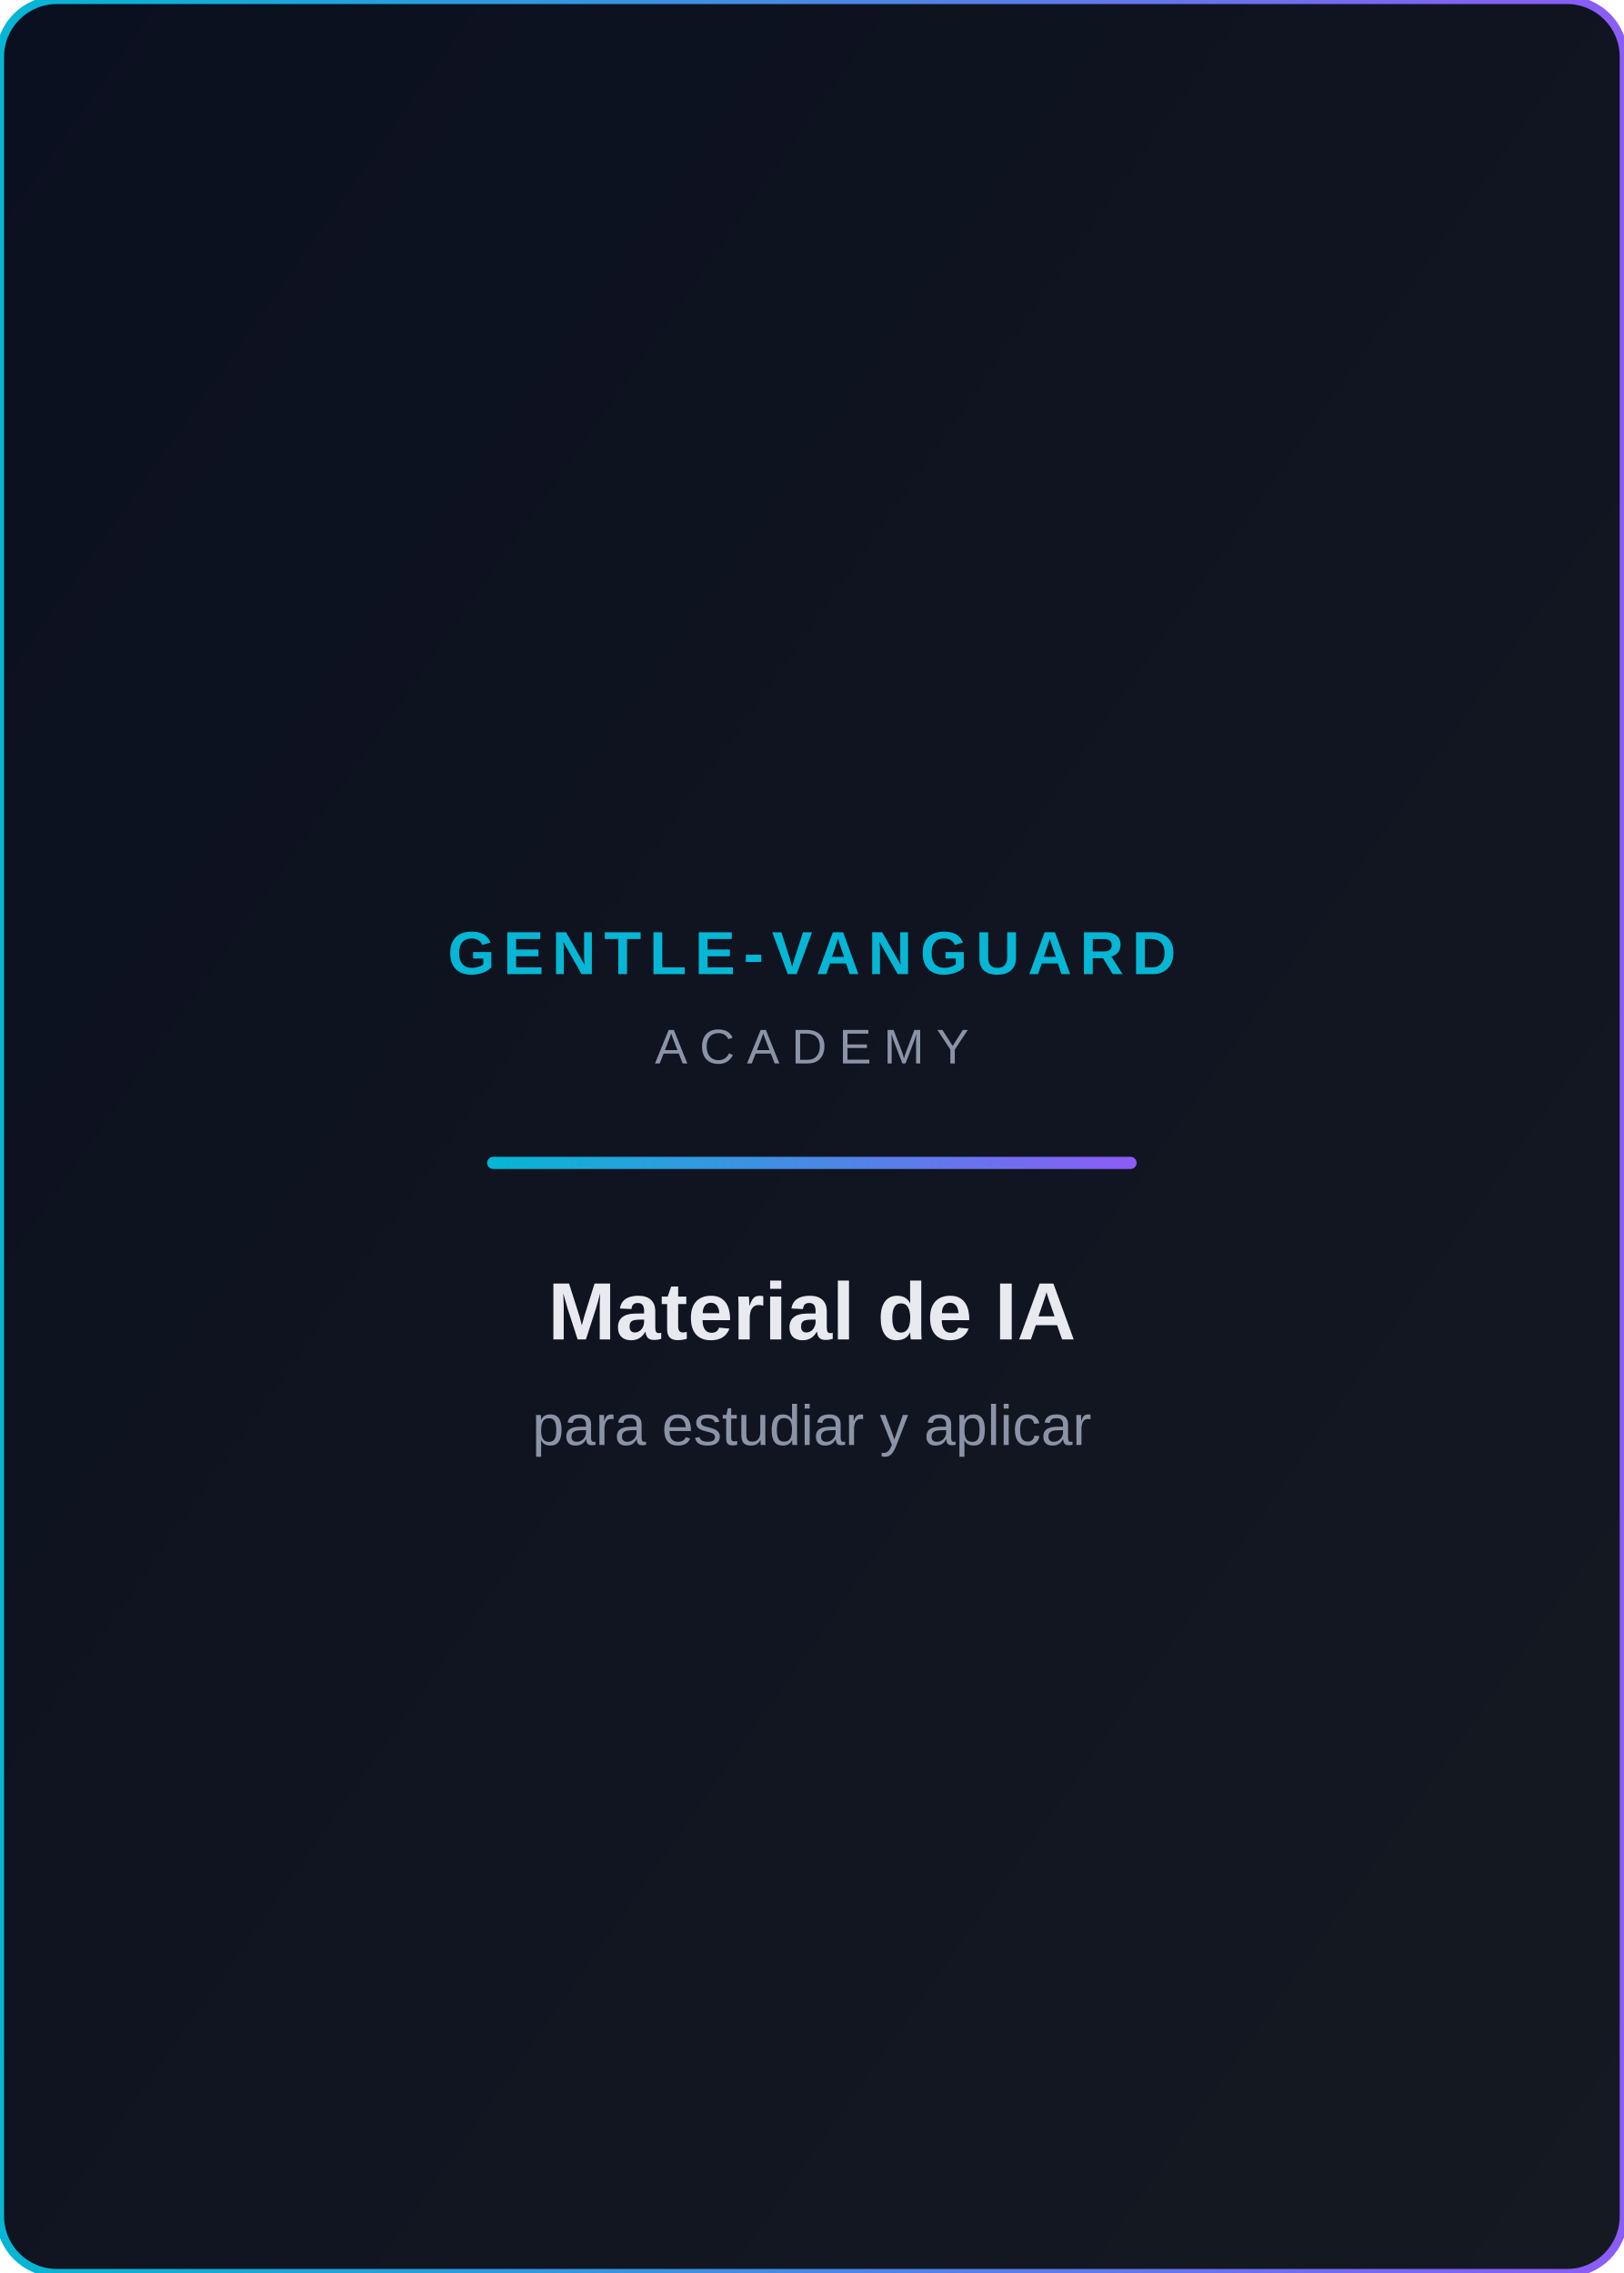
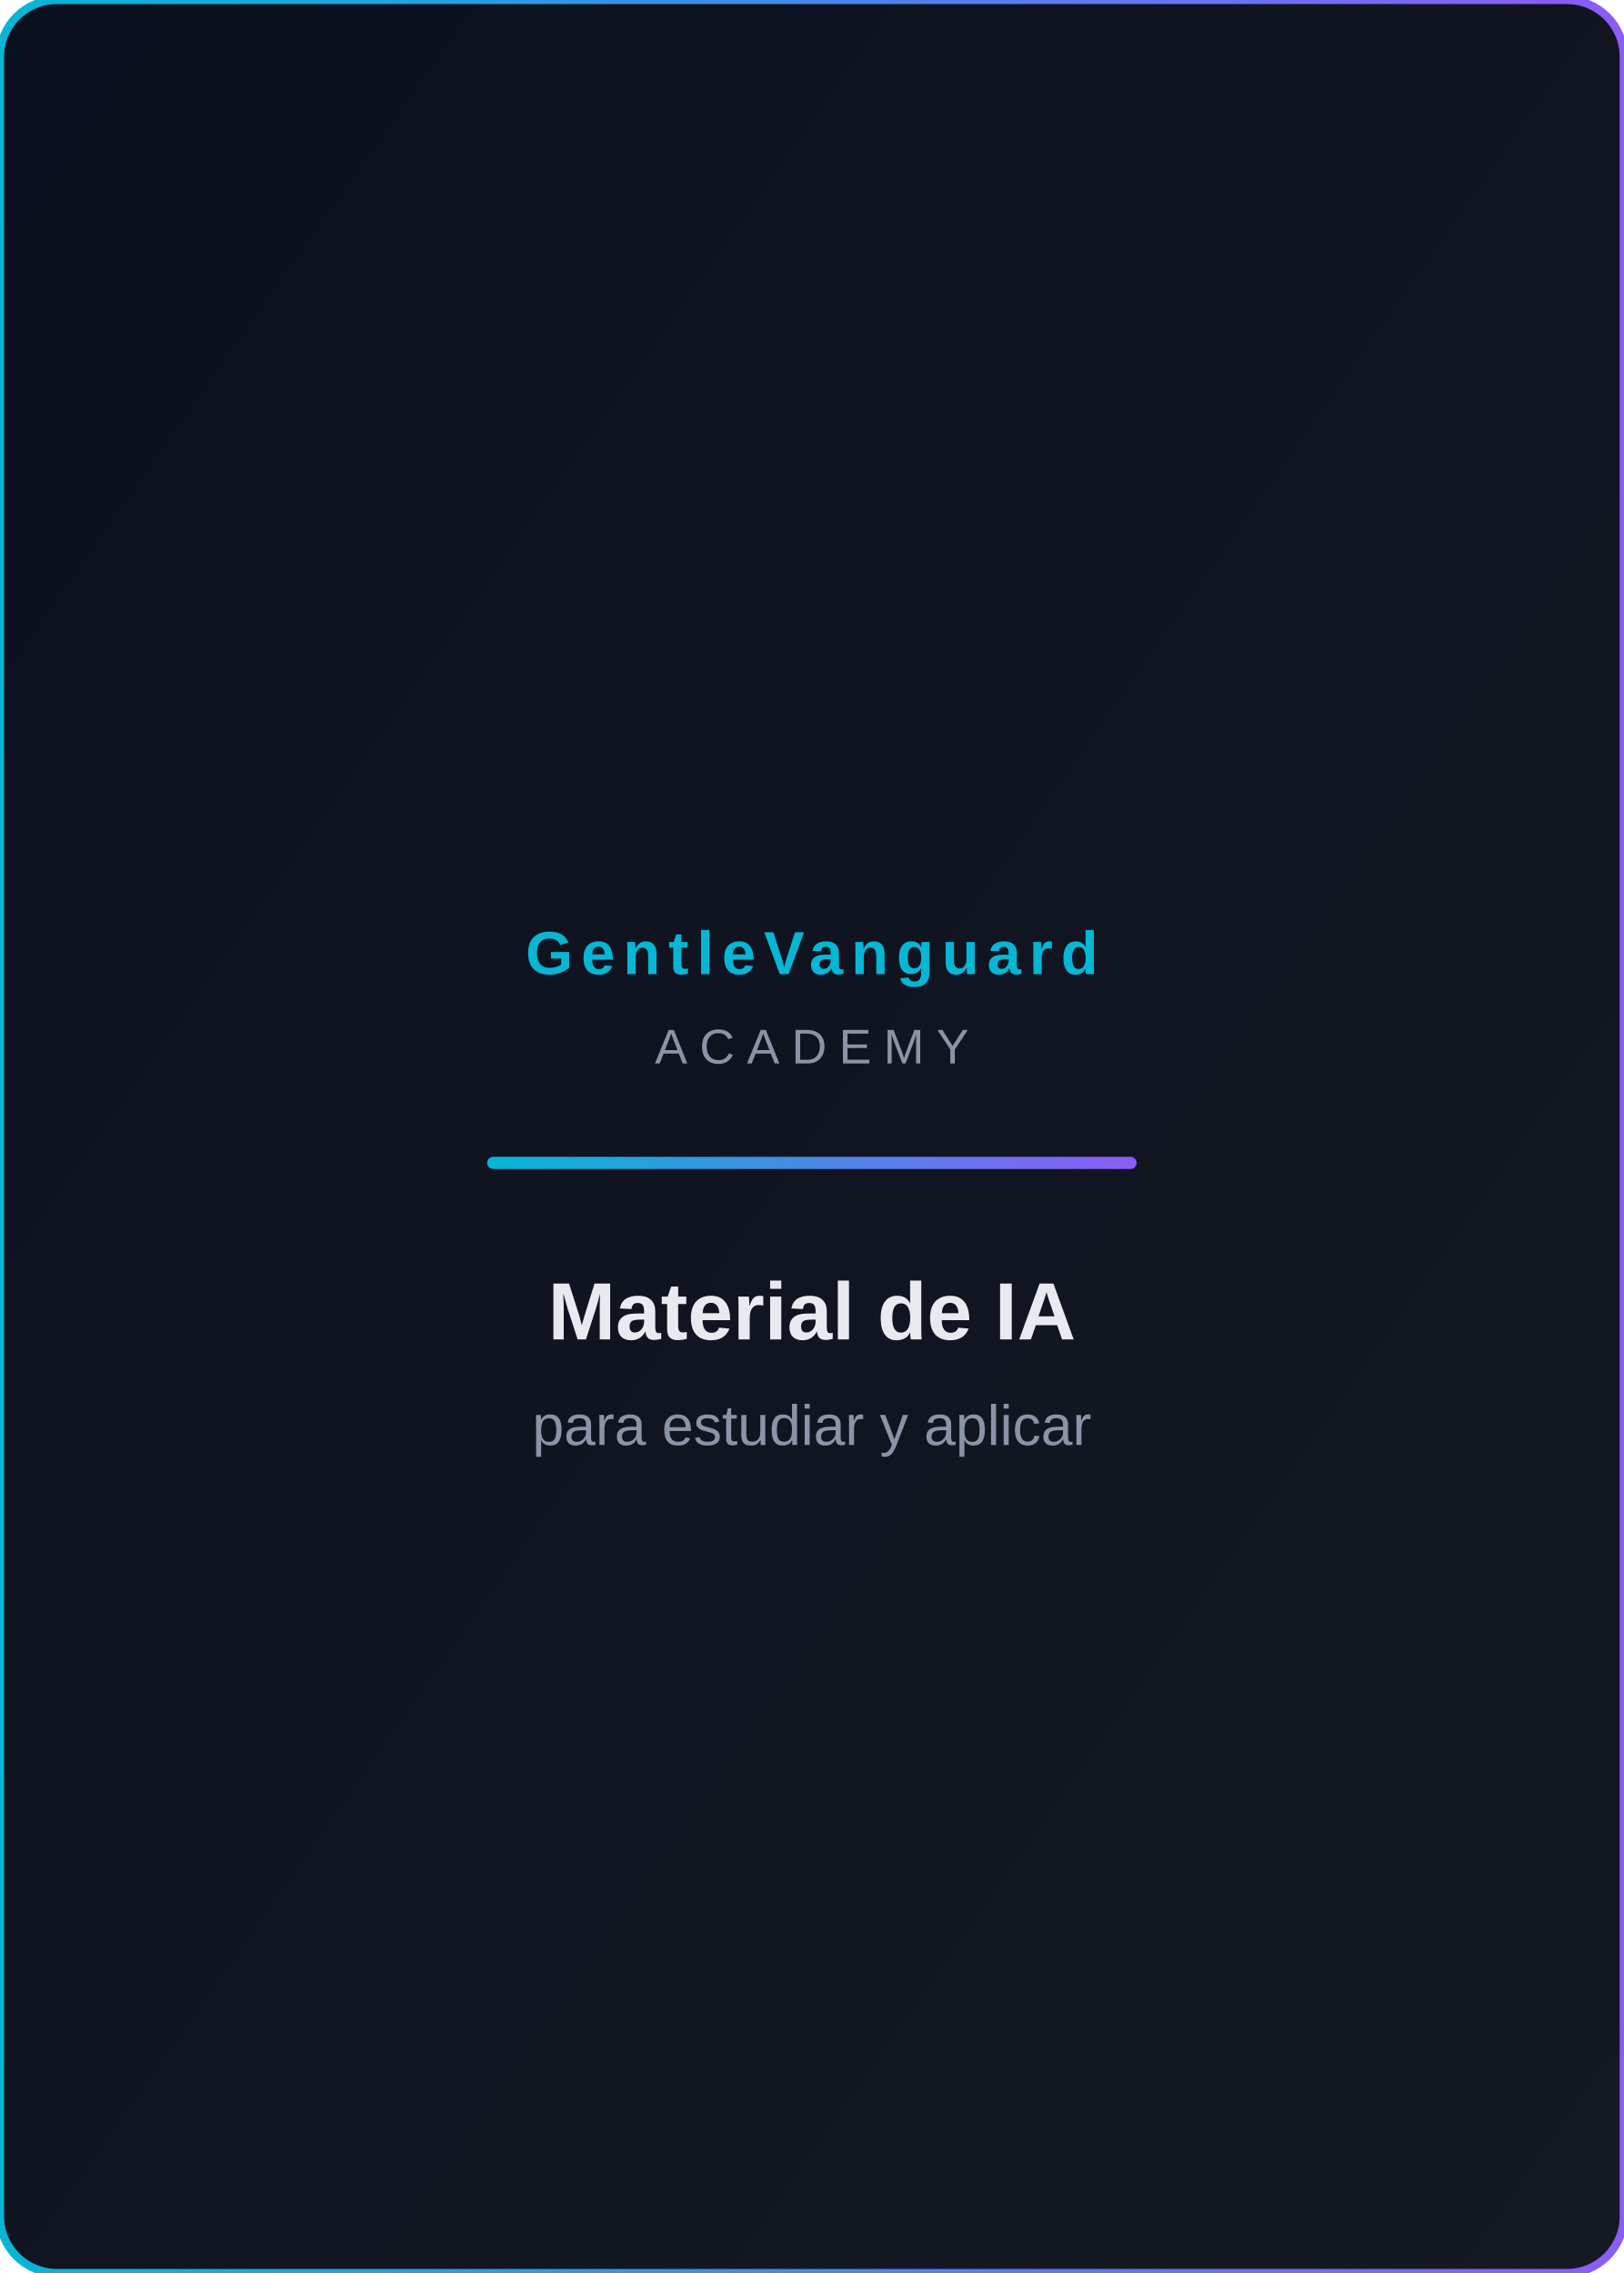
<svg xmlns="http://www.w3.org/2000/svg" width="400" height="560" viewBox="0 0 400 560">
  <defs>
    <linearGradient id="g" x1="0" y1="0" x2="1" y2="1">
      <stop offset="0" stop-color="#0B1020" />
      <stop offset="1" stop-color="#151921" />
    </linearGradient>
    <linearGradient id="a" x1="0" y1="0" x2="1" y2="0">
      <stop offset="0" stop-color="#06B6D4" />
      <stop offset="1" stop-color="#8B5CF6" />
    </linearGradient>
  </defs>
  <rect width="400" height="560" rx="14" fill="url(#g)" stroke="url(#a)" stroke-width="2" />
-   <text x="200" y="240" text-anchor="middle" font-family="Arial, sans-serif" font-size="15" font-weight="bold" fill="#06B6D4" letter-spacing="2">GENTLE-VANGUARD</text>
+   <text x="200" y="240" text-anchor="middle" font-family="Arial, sans-serif" font-size="15" font-weight="bold" fill="#06B6D4" letter-spacing="2">GentleVanguard</text>
  <text x="200" y="262" text-anchor="middle" font-family="Arial, sans-serif" font-size="12" fill="#8b93a7" letter-spacing="3">ACADEMY</text>
  <rect x="120" y="285" width="160" height="3" rx="1.5" fill="url(#a)" />
  <text x="200" y="330" text-anchor="middle" font-family="Arial, sans-serif" font-size="20" font-weight="bold" fill="#e8eaf0">Material de IA</text>
  <text x="200" y="356" text-anchor="middle" font-family="Arial, sans-serif" font-size="14" fill="#8b93a7">para estudiar y aplicar</text>
</svg>
